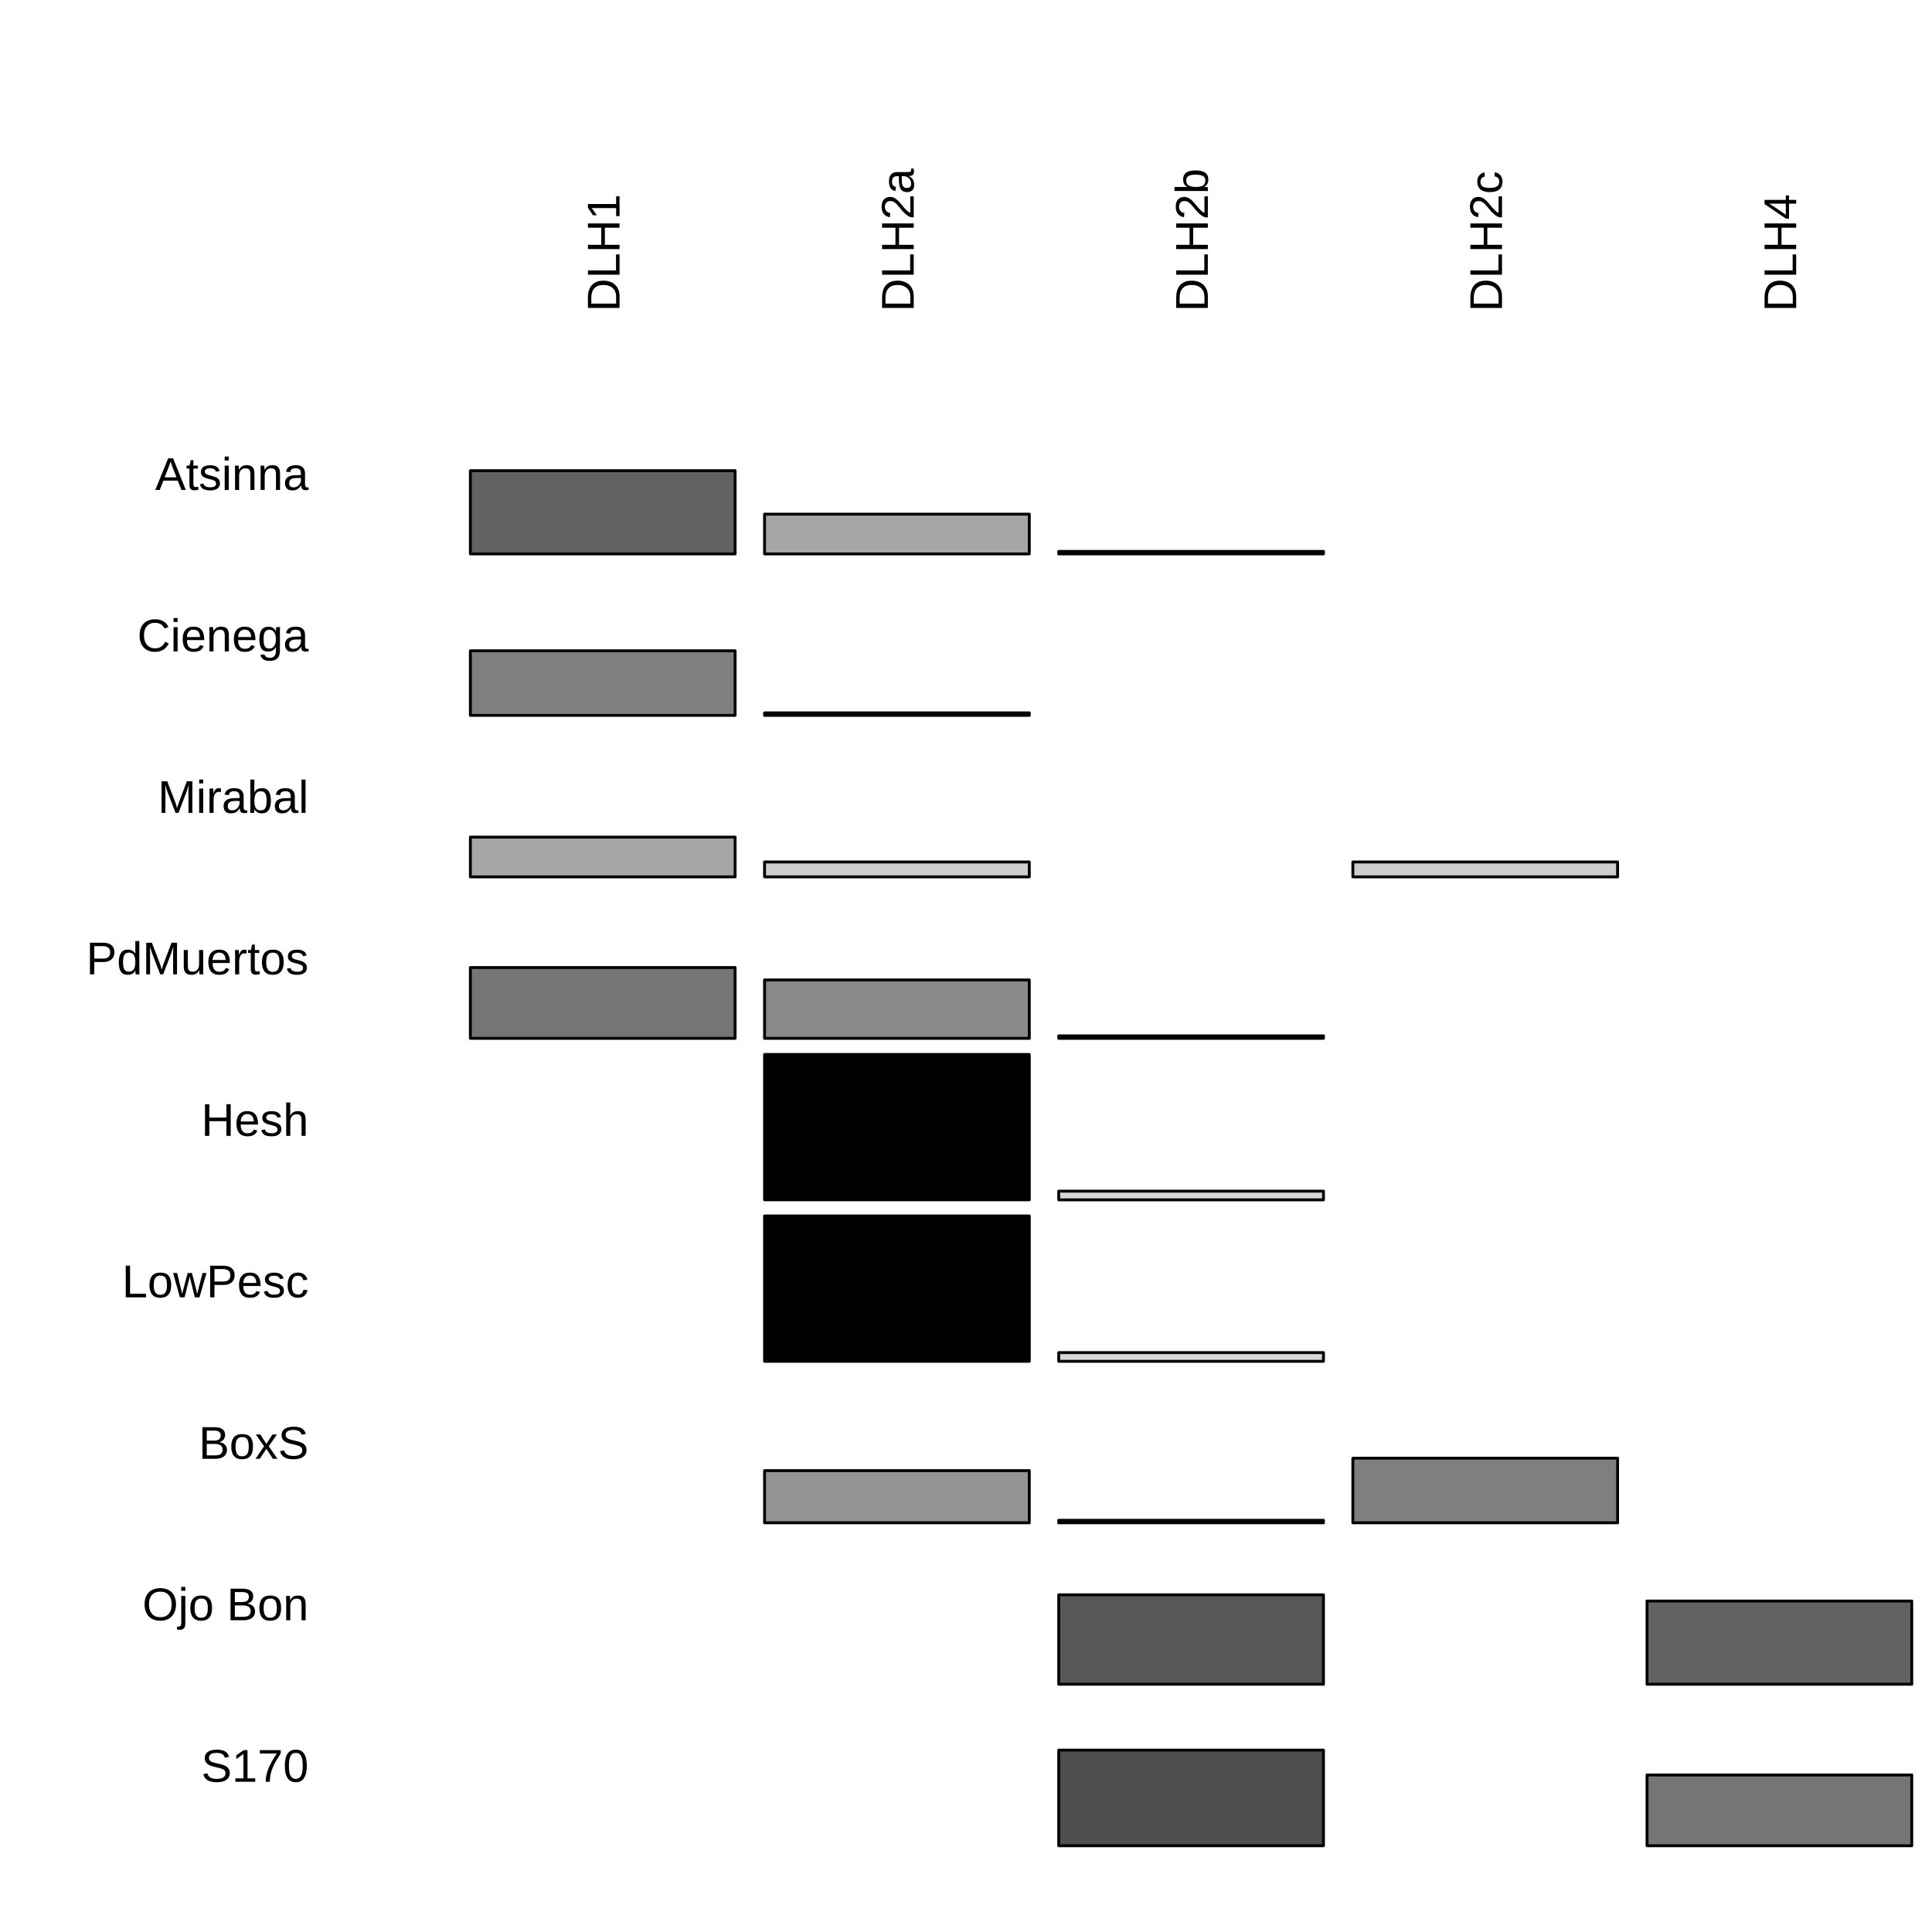
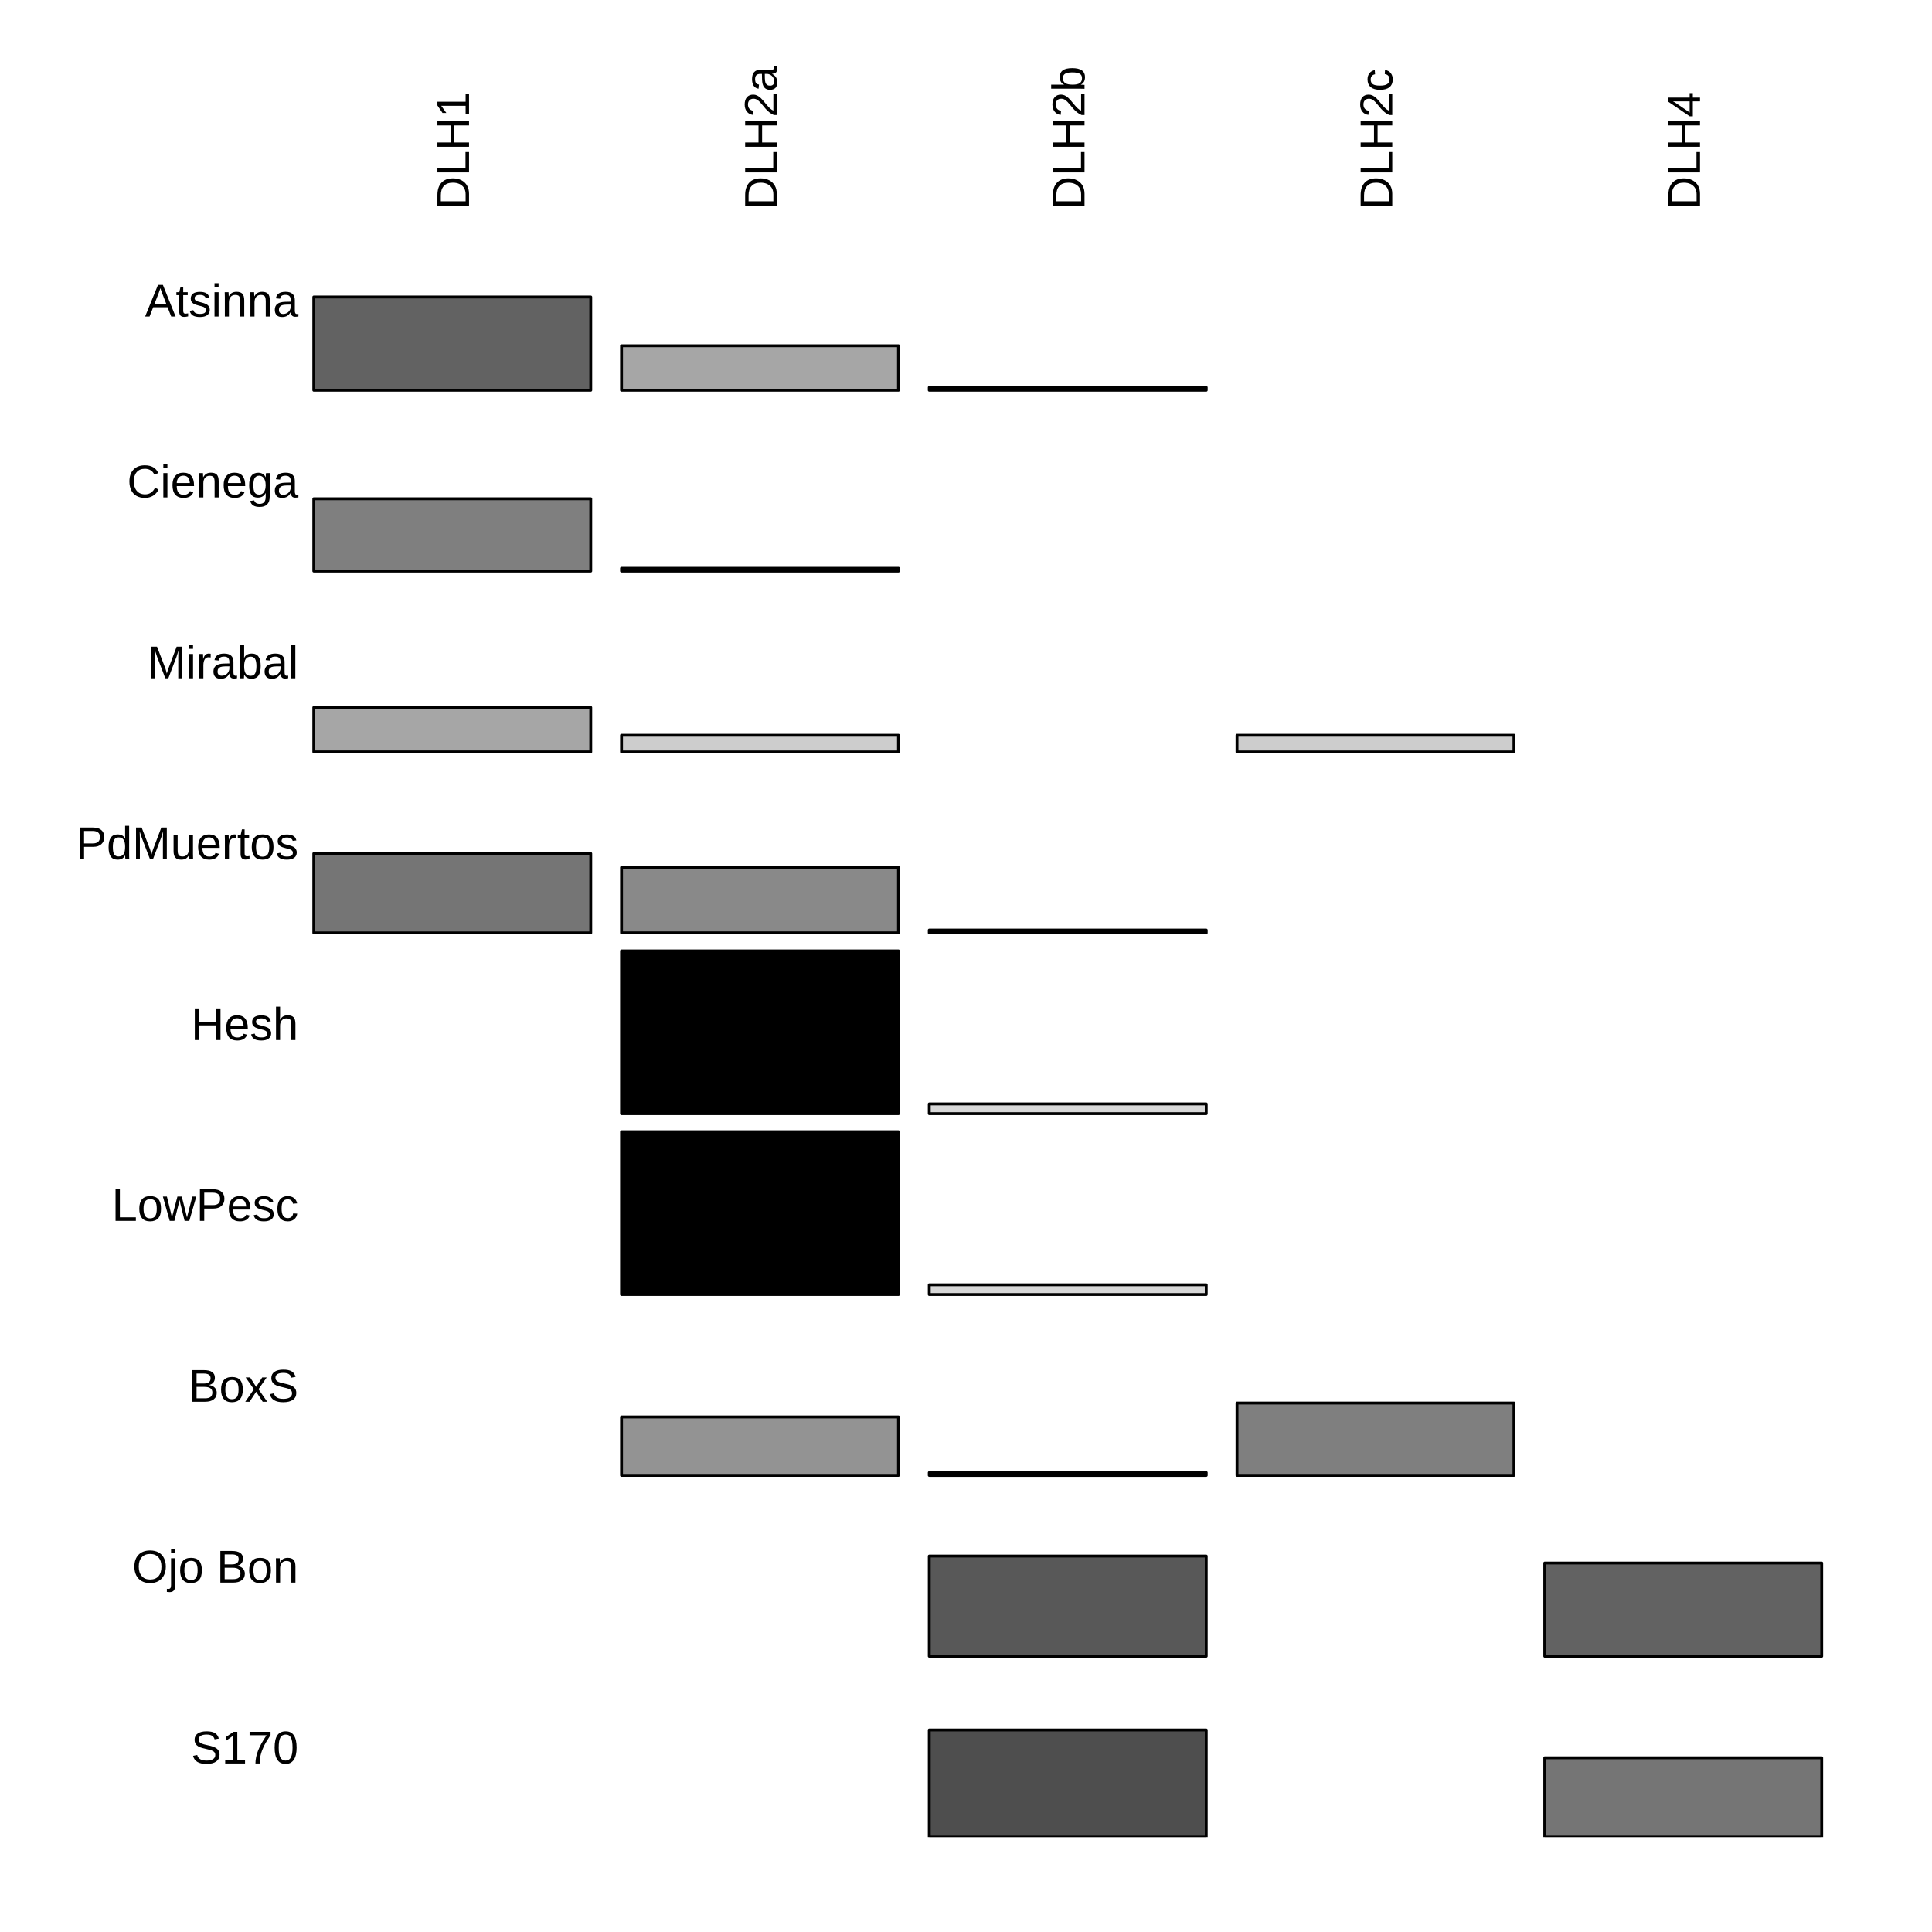
<svg xmlns="http://www.w3.org/2000/svg" class="svglite" width="504.00pt" height="504.00pt" viewBox="0 0 504.00 504.00">
  <defs>
    <style type="text/css">
    .svglite line, .svglite polyline, .svglite polygon, .svglite path, .svglite rect, .svglite circle {
      fill: none;
      stroke: #000000;
      stroke-linecap: round;
      stroke-linejoin: round;
      stroke-miterlimit: 10.00;
    }
    .svglite text {
      white-space: pre;
    }
  </style>
  </defs>
  <rect width="100%" height="100%" style="stroke: none; fill: #FFFFFF;" />
  <defs>
    <clipPath id="cpMC4wMHw1MDQuMDB8MC4wMHw1MDQuMDA=">
      <rect x="0.00" y="0.00" width="504.00" height="504.00" />
    </clipPath>
  </defs>
  <g clip-path="url(#cpMC4wMHw1MDQuMDB8MC4wMHw1MDQuMDA=)">
</g>
  <defs>
-     <clipPath id="cpMS40NHw1MDIuNTZ8MS40NHw1MDIuNTY=">
-       <rect x="1.44" y="1.44" width="501.12" height="501.12" />
+     <clipPath id="cpNzcuODV8NDc5LjI1fDU0LjYyfDQ3OS4yNQ==">
+       <rect x="77.85" y="54.62" width="401.40" height="424.63" />
    </clipPath>
  </defs>
-   <g clip-path="url(#cpMS40NHw1MDIuNTZ8MS40NHw1MDIuNTY=)">
-     <rect x="122.71" y="122.79" width="69.06" height="21.71" style="stroke-width: 0.75; fill: #626262;" />
-     <rect x="122.71" y="169.77" width="69.06" height="16.85" style="stroke-width: 0.75; fill: #7F7F7F;" />
-     <rect x="122.71" y="218.38" width="69.06" height="10.37" style="stroke-width: 0.75; fill: #A6A6A6;" />
-     <rect x="122.71" y="252.40" width="69.06" height="18.47" style="stroke-width: 0.75; fill: #757575;" />
-     <rect x="122.71" y="355.12" width="69.06" height="0.00" style="stroke-width: 0.75; fill: #F5F5F5;" />
-     <rect x="199.45" y="134.13" width="69.06" height="10.37" style="stroke-width: 0.75; fill: #A6A6A6;" />
-     <rect x="199.45" y="185.97" width="69.06" height="0.65" style="stroke-width: 0.75; fill: #E1E1E1;" />
-     <rect x="199.45" y="224.86" width="69.06" height="3.89" style="stroke-width: 0.75; fill: #CDCDCD;" />
-     <rect x="199.45" y="255.64" width="69.06" height="15.23" style="stroke-width: 0.75; fill: #898989;" />
-     <rect x="199.45" y="275.08" width="69.06" height="37.91" style="stroke-width: 0.75; fill: #000000;" />
-     <rect x="199.45" y="317.21" width="69.06" height="37.91" style="stroke-width: 0.75; fill: #000000;" />
-     <rect x="199.45" y="383.64" width="69.06" height="13.61" style="stroke-width: 0.75; fill: #939393;" />
-     <rect x="276.19" y="143.85" width="69.06" height="0.65" style="stroke-width: 0.75; fill: #E1E1E1;" />
-     <rect x="276.19" y="186.62" width="69.06" height="0.00" style="stroke-width: 0.75; fill: #EBEBEB;" />
-     <rect x="276.19" y="228.75" width="69.06" height="0.00" style="stroke-width: 0.75; fill: #EBEBEB;" />
-     <rect x="276.19" y="270.22" width="69.06" height="0.65" style="stroke-width: 0.75; fill: #E1E1E1;" />
-     <rect x="276.19" y="310.73" width="69.06" height="2.27" style="stroke-width: 0.75; fill: #D7D7D7;" />
-     <rect x="276.19" y="352.85" width="69.06" height="2.27" style="stroke-width: 0.75; fill: #D7D7D7;" />
-     <rect x="276.19" y="396.60" width="69.06" height="0.65" style="stroke-width: 0.75; fill: #E1E1E1;" />
-     <rect x="276.19" y="416.04" width="69.06" height="23.33" style="stroke-width: 0.75; fill: #585858;" />
-     <rect x="276.19" y="456.55" width="69.06" height="24.95" style="stroke-width: 0.75; fill: #4E4E4E;" />
-     <rect x="352.92" y="224.86" width="69.06" height="3.89" style="stroke-width: 0.75; fill: #CDCDCD;" />
-     <rect x="352.92" y="380.40" width="69.06" height="16.85" style="stroke-width: 0.75; fill: #7F7F7F;" />
-     <rect x="429.66" y="144.50" width="69.06" height="0.00" style="stroke-width: 0.75; fill: #F5F5F5;" />
-     <rect x="429.66" y="417.66" width="69.06" height="21.71" style="stroke-width: 0.75; fill: #626262;" />
-     <rect x="429.66" y="463.03" width="69.06" height="18.47" style="stroke-width: 0.75; fill: #757575;" />
-     <text x="80.51" y="127.81" text-anchor="end" style="font-size: 12.00px; font-family: &quot;Arial&quot;;" textLength="44.88px" lengthAdjust="spacingAndGlyphs">Atsinna</text>
-     <text x="80.51" y="169.93" text-anchor="end" style="font-size: 12.00px; font-family: &quot;Arial&quot;;" textLength="49.08px" lengthAdjust="spacingAndGlyphs">Cienega</text>
-     <text x="80.51" y="212.06" text-anchor="end" style="font-size: 12.00px; font-family: &quot;Arial&quot;;" textLength="44.29px" lengthAdjust="spacingAndGlyphs">Mirabal</text>
-     <text x="80.51" y="254.18" text-anchor="end" style="font-size: 12.00px; font-family: &quot;Arial&quot;;" textLength="63.45px" lengthAdjust="spacingAndGlyphs">PdMuertos</text>
-     <text x="80.51" y="296.31" text-anchor="end" style="font-size: 12.00px; font-family: &quot;Arial&quot;;" textLength="30.28px" lengthAdjust="spacingAndGlyphs">Hesh</text>
-     <text x="80.51" y="338.43" text-anchor="end" style="font-size: 12.00px; font-family: &quot;Arial&quot;;" textLength="50.70px" lengthAdjust="spacingAndGlyphs">LowPesc</text>
-     <text x="80.51" y="380.56" text-anchor="end" style="font-size: 12.00px; font-family: &quot;Arial&quot;;" textLength="29.94px" lengthAdjust="spacingAndGlyphs">BoxS</text>
-     <text x="80.51" y="422.68" text-anchor="end" style="font-size: 12.00px; font-family: &quot;Arial&quot;;" textLength="47.13px" lengthAdjust="spacingAndGlyphs">Ojo Bon</text>
-     <text x="80.51" y="464.81" text-anchor="end" style="font-size: 12.00px; font-family: &quot;Arial&quot;;" textLength="30.54px" lengthAdjust="spacingAndGlyphs">S170</text>
-     <text transform="translate(161.62,81.31) rotate(-90)" style="font-size: 12.00px; font-family: &quot;Arial&quot;;" textLength="32.60px" lengthAdjust="spacingAndGlyphs">DLH1</text>
-     <text transform="translate(238.36,81.31) rotate(-90)" style="font-size: 12.00px; font-family: &quot;Arial&quot;;" textLength="39.96px" lengthAdjust="spacingAndGlyphs">DLH2a</text>
-     <text transform="translate(315.09,81.31) rotate(-90)" style="font-size: 12.00px; font-family: &quot;Arial&quot;;" textLength="40.22px" lengthAdjust="spacingAndGlyphs">DLH2b</text>
-     <text transform="translate(391.83,81.31) rotate(-90)" style="font-size: 12.00px; font-family: &quot;Arial&quot;;" textLength="39.20px" lengthAdjust="spacingAndGlyphs">DLH2c</text>
-     <text transform="translate(468.57,81.31) rotate(-90)" style="font-size: 12.00px; font-family: &quot;Arial&quot;;" textLength="32.60px" lengthAdjust="spacingAndGlyphs">DLH4</text>
+   <g clip-path="url(#cpNzcuODV8NDc5LjI1fDU0LjYyfDQ3OS4yNQ==)">
+     <rect x="81.86" y="77.48" width="72.25" height="24.32" style="stroke-width: 0.75; fill: #626262;" />
+     <rect x="81.86" y="130.11" width="72.25" height="18.87" style="stroke-width: 0.75; fill: #7F7F7F;" />
+     <rect x="81.86" y="184.55" width="72.25" height="11.61" style="stroke-width: 0.75; fill: #A6A6A6;" />
+     <rect x="81.86" y="222.66" width="72.25" height="20.69" style="stroke-width: 0.75; fill: #757575;" />
+     <rect x="81.86" y="337.70" width="72.25" height="0.00" style="stroke-width: 0.75; fill: #F5F5F5;" />
+     <rect x="162.14" y="90.19" width="72.25" height="11.61" style="stroke-width: 0.75; fill: #A6A6A6;" />
+     <rect x="162.14" y="148.25" width="72.25" height="0.73" style="stroke-width: 0.75; fill: #E1E1E1;" />
+     <rect x="162.14" y="191.81" width="72.25" height="4.36" style="stroke-width: 0.75; fill: #CDCDCD;" />
+     <rect x="162.14" y="226.28" width="72.25" height="17.06" style="stroke-width: 0.75; fill: #898989;" />
+     <rect x="162.14" y="248.06" width="72.25" height="42.46" style="stroke-width: 0.75; fill: #000000;" />
+     <rect x="162.14" y="295.24" width="72.25" height="42.46" style="stroke-width: 0.75; fill: #000000;" />
+     <rect x="162.14" y="369.64" width="72.25" height="15.24" style="stroke-width: 0.75; fill: #939393;" />
+     <rect x="242.42" y="101.07" width="72.25" height="0.73" style="stroke-width: 0.75; fill: #E1E1E1;" />
+     <rect x="242.42" y="148.98" width="72.25" height="0.00" style="stroke-width: 0.75; fill: #EBEBEB;" />
+     <rect x="242.42" y="196.16" width="72.25" height="0.00" style="stroke-width: 0.75; fill: #EBEBEB;" />
+     <rect x="242.42" y="242.62" width="72.25" height="0.73" style="stroke-width: 0.75; fill: #E1E1E1;" />
+     <rect x="242.42" y="287.98" width="72.25" height="2.54" style="stroke-width: 0.75; fill: #D7D7D7;" />
+     <rect x="242.42" y="335.16" width="72.25" height="2.54" style="stroke-width: 0.75; fill: #D7D7D7;" />
+     <rect x="242.42" y="384.16" width="72.25" height="0.73" style="stroke-width: 0.75; fill: #E1E1E1;" />
+     <rect x="242.42" y="405.93" width="72.25" height="26.13" style="stroke-width: 0.75; fill: #585858;" />
+     <rect x="242.42" y="451.30" width="72.25" height="27.95" style="stroke-width: 0.75; fill: #4E4E4E;" />
+     <rect x="322.70" y="191.81" width="72.25" height="4.36" style="stroke-width: 0.75; fill: #CDCDCD;" />
+     <rect x="322.70" y="366.01" width="72.25" height="18.87" style="stroke-width: 0.75; fill: #7F7F7F;" />
+     <rect x="402.98" y="101.80" width="72.25" height="0.00" style="stroke-width: 0.75; fill: #F5F5F5;" />
+     <rect x="402.98" y="407.75" width="72.25" height="24.32" style="stroke-width: 0.75; fill: #626262;" />
+     <rect x="402.98" y="458.56" width="72.25" height="20.69" style="stroke-width: 0.75; fill: #757575;" />
+   </g>
+   <g clip-path="url(#cpMC4wMHw1MDQuMDB8MC4wMHw1MDQuMDA=)">
+     <text x="77.85" y="82.58" text-anchor="end" style="font-size: 12.00px; font-family: &quot;Arial&quot;;" textLength="44.88px" lengthAdjust="spacingAndGlyphs">Atsinna</text>
+     <text x="77.85" y="129.76" text-anchor="end" style="font-size: 12.00px; font-family: &quot;Arial&quot;;" textLength="49.08px" lengthAdjust="spacingAndGlyphs">Cienega</text>
+     <text x="77.85" y="176.95" text-anchor="end" style="font-size: 12.00px; font-family: &quot;Arial&quot;;" textLength="44.29px" lengthAdjust="spacingAndGlyphs">Mirabal</text>
+     <text x="77.85" y="224.13" text-anchor="end" style="font-size: 12.00px; font-family: &quot;Arial&quot;;" textLength="63.45px" lengthAdjust="spacingAndGlyphs">PdMuertos</text>
+     <text x="77.85" y="271.31" text-anchor="end" style="font-size: 12.00px; font-family: &quot;Arial&quot;;" textLength="30.28px" lengthAdjust="spacingAndGlyphs">Hesh</text>
+     <text x="77.85" y="318.49" text-anchor="end" style="font-size: 12.00px; font-family: &quot;Arial&quot;;" textLength="50.70px" lengthAdjust="spacingAndGlyphs">LowPesc</text>
+     <text x="77.85" y="365.67" text-anchor="end" style="font-size: 12.00px; font-family: &quot;Arial&quot;;" textLength="29.94px" lengthAdjust="spacingAndGlyphs">BoxS</text>
+     <text x="77.85" y="412.85" text-anchor="end" style="font-size: 12.00px; font-family: &quot;Arial&quot;;" textLength="47.13px" lengthAdjust="spacingAndGlyphs">Ojo Bon</text>
+     <text x="77.85" y="460.03" text-anchor="end" style="font-size: 12.00px; font-family: &quot;Arial&quot;;" textLength="30.54px" lengthAdjust="spacingAndGlyphs">S170</text>
+     <text transform="translate(122.36,54.62) rotate(-90)" style="font-size: 12.00px; font-family: &quot;Arial&quot;;" textLength="32.60px" lengthAdjust="spacingAndGlyphs">DLH1</text>
+     <text transform="translate(202.64,54.62) rotate(-90)" style="font-size: 12.00px; font-family: &quot;Arial&quot;;" textLength="39.96px" lengthAdjust="spacingAndGlyphs">DLH2a</text>
+     <text transform="translate(282.92,54.62) rotate(-90)" style="font-size: 12.00px; font-family: &quot;Arial&quot;;" textLength="40.22px" lengthAdjust="spacingAndGlyphs">DLH2b</text>
+     <text transform="translate(363.20,54.62) rotate(-90)" style="font-size: 12.00px; font-family: &quot;Arial&quot;;" textLength="39.20px" lengthAdjust="spacingAndGlyphs">DLH2c</text>
+     <text transform="translate(443.48,54.62) rotate(-90)" style="font-size: 12.00px; font-family: &quot;Arial&quot;;" textLength="32.60px" lengthAdjust="spacingAndGlyphs">DLH4</text>
  </g>
</svg>
